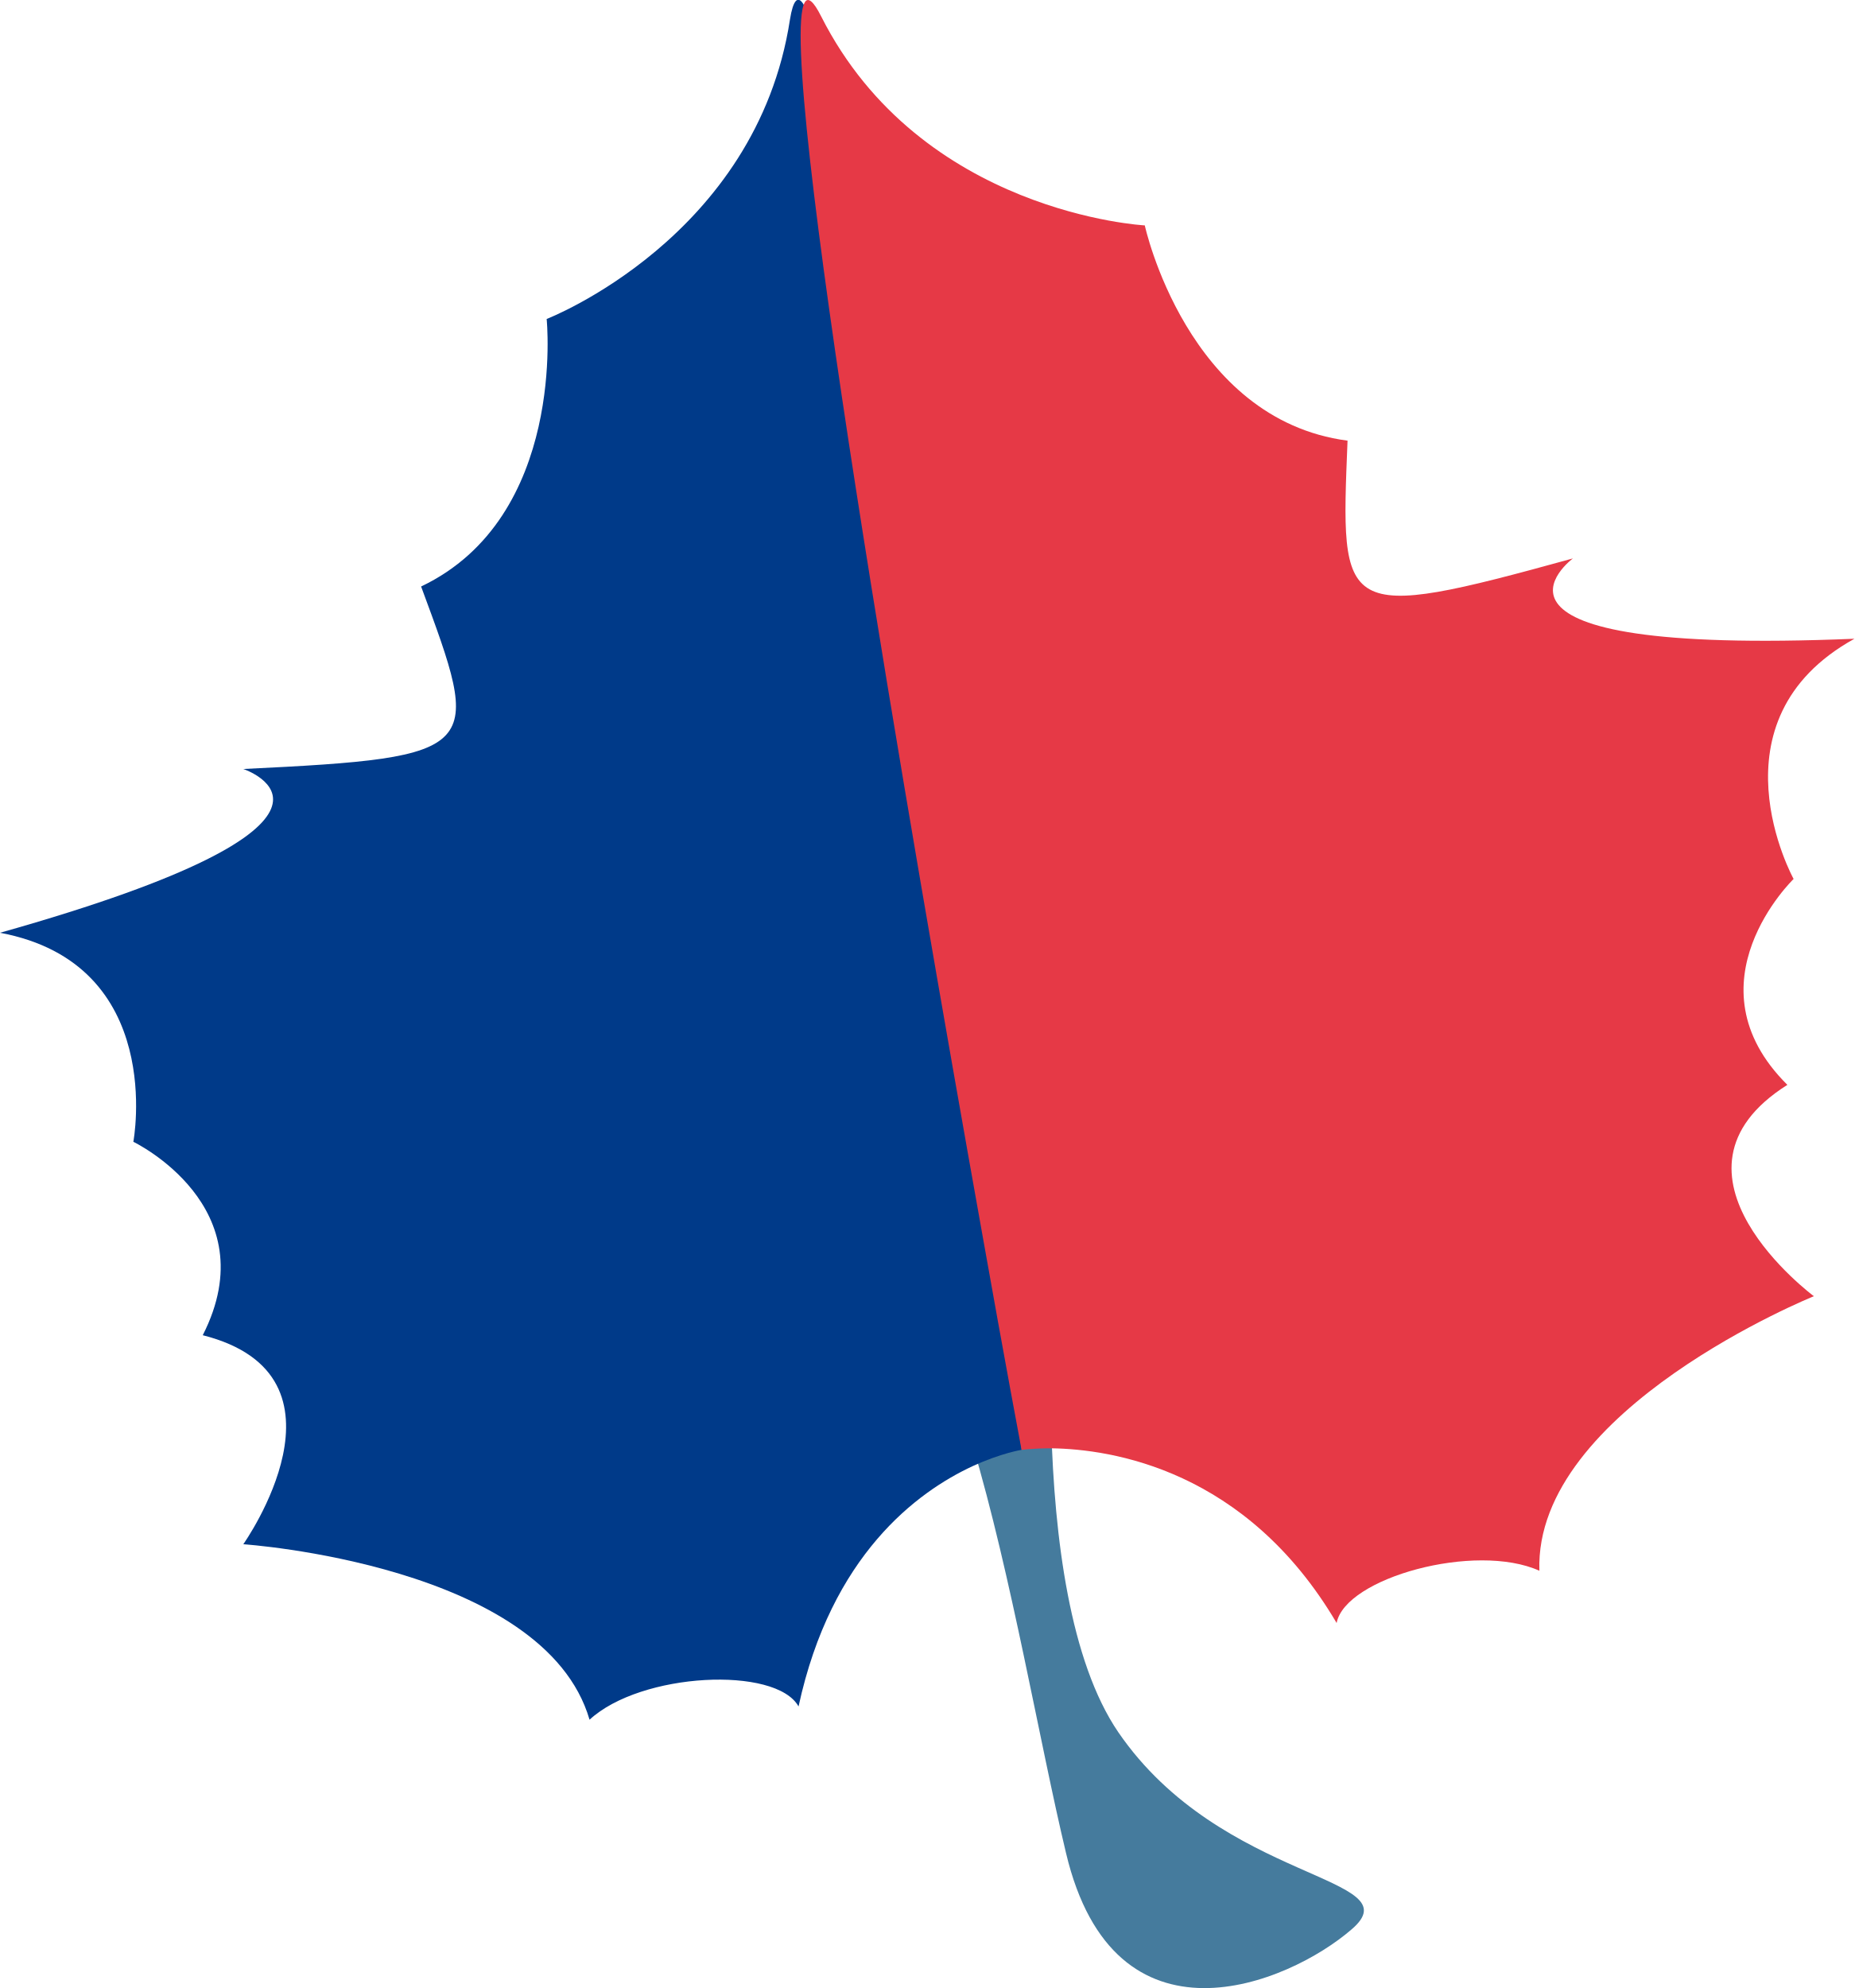
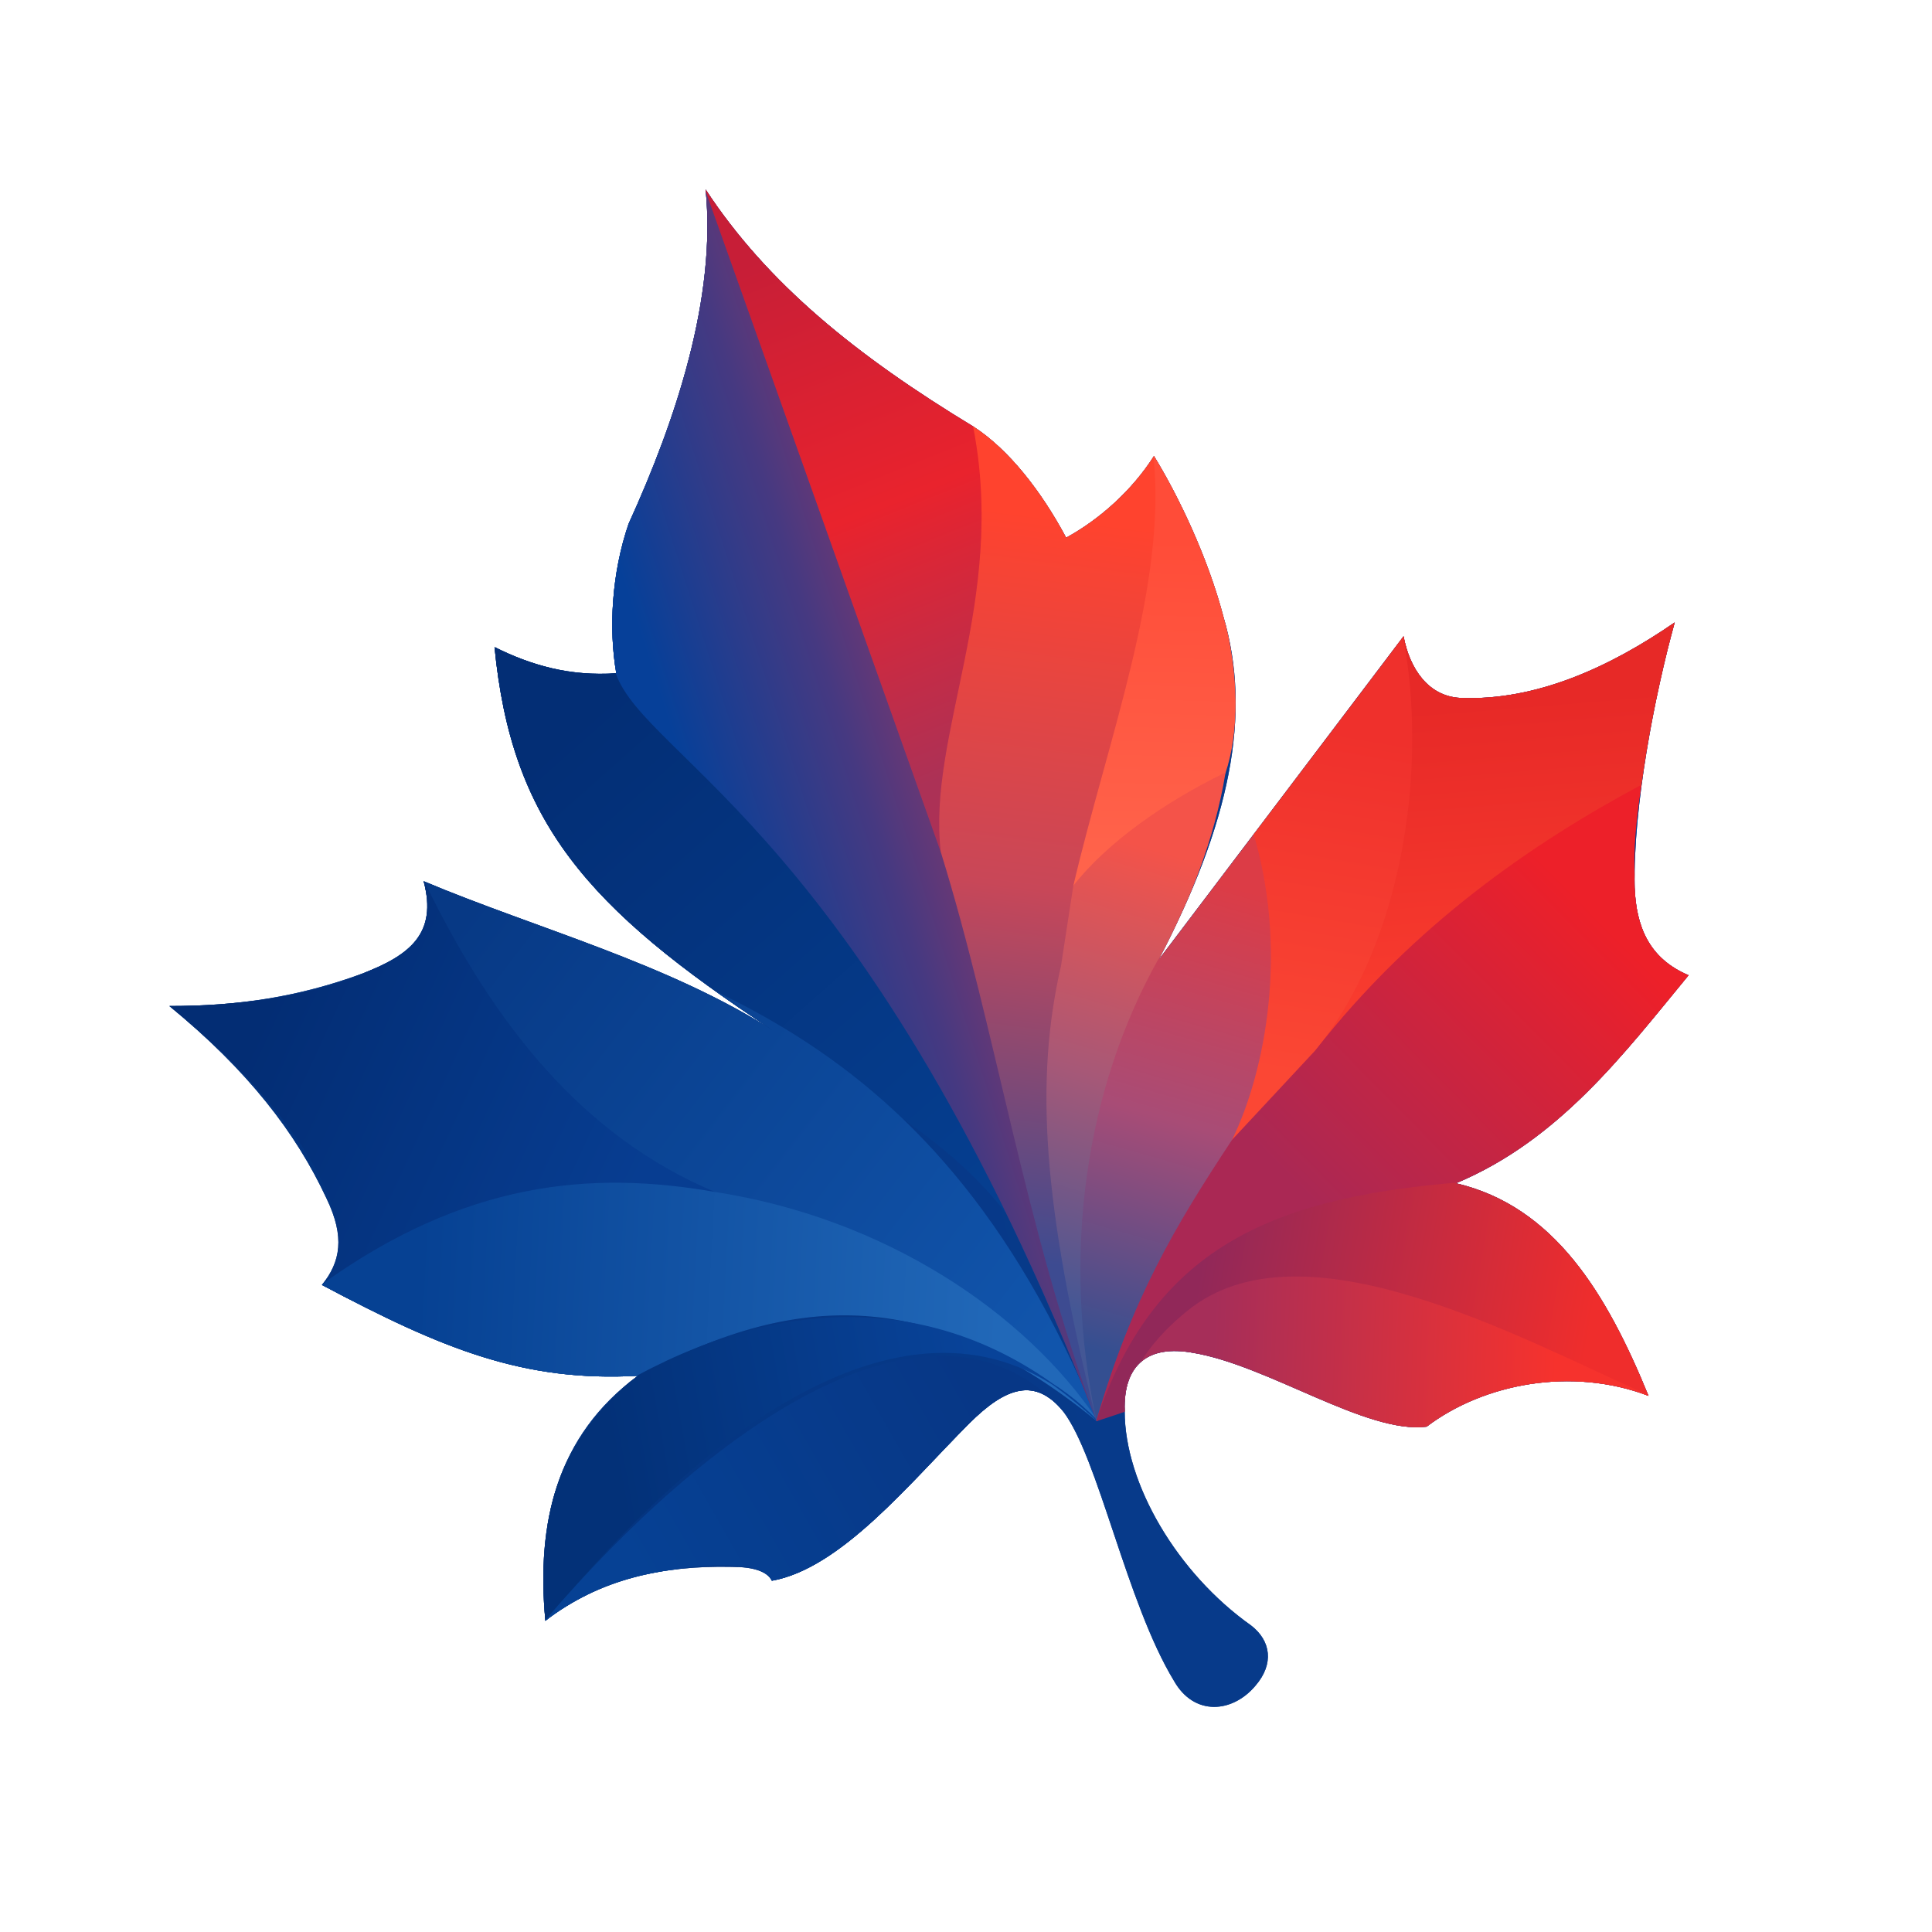
- <svg xmlns="http://www.w3.org/2000/svg" version="1.1" viewBox="0 0 237.8 254.9" xml:space="preserve">
-   <style type="text/css">
- 	.st0{fill:#003A89;}
- 	.st1{fill:#457B9D;}
- 	.st2{fill:#E63946;}
- </style>
-   <g transform="translate(-223.2,-622.6)">
-     <g id="_x35_" transform="matrix(-1,0,0,1,64,0)">
-       <path class="st1" d="M-283.9,807.8c-5,16.8-8.6,38.2-12,52.4c-6.2,26.1-28.5,16.8-36.6,9.8c-8.1-6.9,16.6-5.9,29.9-25.3    c6.2-9.1,8.2-24.9,8.6-39.2c2.4,0,3.8,0.2,3.8,0.2S-287.6,806.1-283.9,807.8z" />
-       <path class="st0" d="M-176.3,769c0,0-17.3,8.3-8.9,24.8c-20.5,5.2-5.2,26.8-5.2,26.8s-38.6,2.6-44.4,22.5    c-6.6-6.1-23.9-6.9-26.8-1.7c-4.2-19.4-15.2-27.5-22.3-30.8c-3.7-1.7-6.3-2.1-6.3-2.1s1.4-11.4,3.5-28.5    c6.3-49.9,19.2-148.8,24.5-156.9c0.7-1.1,1.3-0.5,1.7,2c4.3,28,31.2,38.4,31.2,38.4s-2.6,25.4,16.1,34.3    c-7.8,21.1-8.3,21.9,22.8,23.4c0,0-19.9,6.6,31.2,21C-180.6,746.2-176.3,769-176.3,769z" />
-       <path class="st2" d="M-285.1,780.5c-3,16.9-5.1,28-5.1,28s-1.4-0.2-3.8-0.2c-7.7,0.1-25,2.7-36.6,22.4c-1.1-5.8-17.8-10.4-26-6.7    c0.7-20.7-35.2-35.2-35.2-35.2s21.3-15.8,3.4-27.1c13.1-13-0.8-26.4-0.8-26.4s11.2-20.3-7.8-30.8c53,2.2,36.1-10.3,36.1-10.3    c30.1,8.3,29.8,7.3,28.9-15.1c20.6-2.7,26-27.6,26-27.6s28.7-1.5,41.5-26.8c1-2,1.7-2.5,2.1-1.8    C-258.6,629.3-276.1,730.2-285.1,780.5z" />
-     </g>
+ <svg xmlns="http://www.w3.org/2000/svg" width="1254" height="1254" viewBox="0 0 1254 1254" role="img" aria-labelledby="wt-title">
+   <defs>
+     <path id="wt-leaf" d="M458 123 C465 193 439 272 408 340 C397 372 395 408 400 437 C370 439 345 432 321 420 C332 533 380 589 502 669 C433 625 349 603 275 572 C284 606 266 620 235 632 C194 647 155 653 110 653 C161 695 192 735 212 778 C224 803 221 819 209 834 C288 876 340 897 414 893 C361 932 348 989 354 1052 C389 1025 430 1016 475 1017 C489 1017 498 1020 501 1026 C546 1018 591 962 629 924 C653 900 672 894 690 916 C713 946 731 1040 762 1091 C775 1114 800 1112 815 1094 C827 1080 825 1065 812 1055 C764 1021 730 963 730 916 C729 885 746 873 774 878 C823 886 887 931 926 926 C963 898 1020 887 1070 906 C1043 840 1009 783 945 768 C1012 740 1054 684 1096 633 C1070 622 1062 601 1061 576 C1060 523 1074 451 1087 404 C1045 433 997 455 948 453 C927 452 915 434 911 413 L752 623 C798 535 813 464 794 400 C784 362 765 322 749 296 C735 318 714 337 692 349 C676 319 655 292 632 277 C556 231 498 184 458 123 Z" />
+     <clipPath id="wt-clip">
+       <use href="#wt-leaf" />
+     </clipPath>
+     <linearGradient id="wt-base" gradientUnits="userSpaceOnUse" x1="270" y1="730" x2="1020" y2="540">
+       <stop offset="0" stop-color="#04347f" />
+       <stop offset="0.5" stop-color="#073a8a" />
+       <stop offset="1" stop-color="#073a8a" />
+     </linearGradient>
+     <linearGradient id="wt-left-upper" gradientUnits="userSpaceOnUse" x1="354" y1="486" x2="668" y2="841">
+       <stop offset="0" stop-color="#032e75" />
+       <stop offset="1" stop-color="#064194" />
+     </linearGradient>
+     <linearGradient id="wt-left-mid" gradientUnits="userSpaceOnUse" x1="297" y1="600" x2="669" y2="887">
+       <stop offset="0" stop-color="#073985" />
+       <stop offset="1" stop-color="#1155ac" />
+     </linearGradient>
+     <linearGradient id="wt-left-outer" gradientUnits="userSpaceOnUse" x1="161" y1="681" x2="402" y2="793">
+       <stop offset="0" stop-color="#032d74" />
+       <stop offset="1" stop-color="#073d91" />
+     </linearGradient>
+     <linearGradient id="wt-left-fan" gradientUnits="userSpaceOnUse" x1="271" y1="827" x2="650" y2="847">
+       <stop offset="0" stop-color="#064193" />
+       <stop offset="1" stop-color="#2168b8" />
+     </linearGradient>
+     <linearGradient id="wt-lower-blue" gradientUnits="userSpaceOnUse" x1="396" y1="935" x2="635" y2="892">
+       <stop offset="0" stop-color="#033178" />
+       <stop offset="1" stop-color="#084399" />
+     </linearGradient>
+     <linearGradient id="wt-lower-blue-tip" gradientUnits="userSpaceOnUse" x1="423" y1="1038" x2="641" y2="914">
+       <stop offset="0" stop-color="#064194" />
+       <stop offset="1" stop-color="#073786" />
+     </linearGradient>
+     <linearGradient id="wt-crown-left" gradientUnits="userSpaceOnUse" x1="423" y1="435" x2="627" y2="370">
+       <stop offset="0" stop-color="#064099" />
+       <stop offset="0.5" stop-color="#463981" />
+       <stop offset="1" stop-color="#a33660" />
+     </linearGradient>
+     <linearGradient id="wt-crown-red" gradientUnits="userSpaceOnUse" x1="489" y1="170" x2="622" y2="501">
+       <stop offset="0" stop-color="#c71e37" />
+       <stop offset="0.5" stop-color="#e9232d" />
+       <stop offset="1" stop-color="#ac3156" />
+     </linearGradient>
+     <linearGradient id="wt-crown-middle" gradientUnits="userSpaceOnUse" x1="713" y1="339" x2="652" y2="817">
+       <stop offset="0" stop-color="#ff432e" />
+       <stop offset="0.5" stop-color="#c84758" />
+       <stop offset="1" stop-color="#3d4b91" />
+     </linearGradient>
+     <linearGradient id="wt-crown-edge" gradientUnits="userSpaceOnUse" x1="764" y1="350" x2="758" y2="559">
+       <stop offset="0" stop-color="#ff4c38" />
+       <stop offset="1" stop-color="#ff634b" />
+     </linearGradient>
+     <linearGradient id="wt-crown-low" gradientUnits="userSpaceOnUse" x1="776" y1="559" x2="692" y2="849">
+       <stop offset="0" stop-color="#f45349" />
+       <stop offset="0.5" stop-color="#a75877" />
+       <stop offset="1" stop-color="#445795" />
+     </linearGradient>
+     <linearGradient id="wt-right-inner" gradientUnits="userSpaceOnUse" x1="806" y1="577" x2="720" y2="879">
+       <stop offset="0" stop-color="#dc3c46" />
+       <stop offset="0.5" stop-color="#a84c76" />
+       <stop offset="1" stop-color="#344f91" />
+     </linearGradient>
+     <linearGradient id="wt-right-middle" gradientUnits="userSpaceOnUse" x1="881" y1="475" x2="843" y2="699">
+       <stop offset="0" stop-color="#ef302c" />
+       <stop offset="1" stop-color="#fb4734" />
+     </linearGradient>
+     <linearGradient id="wt-right-top" gradientUnits="userSpaceOnUse" x1="965" y1="456" x2="980" y2="641">
+       <stop offset="0" stop-color="#e72927" />
+       <stop offset="1" stop-color="#f83b2e" />
+     </linearGradient>
+     <linearGradient id="wt-right-outer" gradientUnits="userSpaceOnUse" x1="862" y1="790" x2="1048" y2="606">
+       <stop offset="0" stop-color="#aa2854" />
+       <stop offset="1" stop-color="#ed2029" />
+     </linearGradient>
+     <linearGradient id="wt-lower-red" gradientUnits="userSpaceOnUse" x1="780" y1="819" x2="1032" y2="863">
+       <stop offset="0" stop-color="#912859" />
+       <stop offset="1" stop-color="#ef2d2c" />
+     </linearGradient>
+     <linearGradient id="wt-lower-red-fan" gradientUnits="userSpaceOnUse" x1="787" y1="882" x2="1010" y2="891">
+       <stop offset="0" stop-color="#a62e59" />
+       <stop offset="1" stop-color="#f6322d" />
+     </linearGradient>
+   </defs>
+   <g clip-path="url(#wt-clip)">
+     <path d="M458 123 C465 193 439 272 408 340 C397 372 395 408 400 437 C370 439 345 432 321 420 C332 533 380 589 502 669 C433 625 349 603 275 572 C284 606 266 620 235 632 C194 647 155 653 110 653 C161 695 192 735 212 778 C224 803 221 819 209 834 C288 876 340 897 414 893 C361 932 348 989 354 1052 C389 1025 430 1016 475 1017 C489 1017 498 1020 501 1026 C546 1018 591 962 629 924 C653 900 672 894 690 916 C713 946 731 1040 762 1091 C775 1114 800 1112 815 1094 C827 1080 825 1065 812 1055 C764 1021 730 963 730 916 C729 885 746 873 774 878 C823 886 887 931 926 926 C963 898 1020 887 1070 906 C1043 840 1009 783 945 768 C1012 740 1054 684 1096 633 C1070 622 1062 601 1061 576 C1060 523 1074 451 1087 404 C1045 433 997 455 948 453 C927 452 915 434 911 413 L752 623 C798 535 813 464 794 400 C784 362 765 322 749 296 C735 318 714 337 692 349 C676 319 655 292 632 277 C556 231 498 184 458 123 Z" fill="url(#wt-base)" stroke="url(#wt-base)" stroke-width="0.7" stroke-linejoin="round" />
+     <path d="M321 420 Q364 441 400 437 C420 493 563 541 712 922 C676 759 593 735 502 669 C380 589 332 533 321 420Z" fill="url(#wt-left-upper)" stroke="url(#wt-left-upper)" stroke-width="0.7" stroke-linejoin="round" />
+     <path d="M275 572 C430 632 602 653 712 922 C632 826 576 800 464 774 C378 738 320 665 275 572Z" fill="url(#wt-left-mid)" stroke="url(#wt-left-mid)" stroke-width="0.7" stroke-linejoin="round" />
+     <path d="M110 653 C185 654 291 633 275 572 C320 665 378 738 464 774 C372 760 294 790 231 845 L209 834 C248 796 179 707 110 653Z" fill="url(#wt-left-outer)" stroke="url(#wt-left-outer)" stroke-width="0.7" stroke-linejoin="round" />
+     <path d="M209 834 C302 767 384 760 464 774 C574 791 665 852 712 922 C611 840 524 833 414 893 C340 897 288 876 209 834Z" fill="url(#wt-left-fan)" stroke="url(#wt-left-fan)" stroke-width="0.7" stroke-linejoin="round" />
+     <path d="M354 1052 C346 982 366 932 414 893 C514 839 622 838 712 922 C610 818 468 912 354 1052Z" fill="url(#wt-lower-blue)" stroke="url(#wt-lower-blue)" stroke-width="0.7" stroke-linejoin="round" />
+     <path d="M354 1052 C460 928 605 823 690 916 C672 894 653 900 629 924 C591 962 546 1018 501 1026 C496 1006 399 1015 354 1052Z" fill="url(#wt-lower-blue-tip)" stroke="url(#wt-lower-blue-tip)" stroke-width="0.7" stroke-linejoin="round" />
+     <path d="M458 123 C465 193 439 272 408 340 C397 372 395 408 400 437 C420 493 563 541 712 922 C672 789 646 675 611 553Z" fill="url(#wt-crown-left)" stroke="url(#wt-crown-left)" stroke-width="0.7" stroke-linejoin="round" />
+     <path d="M458 123 C498 184 556 231 632 277 C654 390 610 462 611 553Z" fill="url(#wt-crown-red)" stroke="url(#wt-crown-red)" stroke-width="0.7" stroke-linejoin="round" />
+     <path d="M632 277 C655 292 676 319 692 349 C714 337 735 318 749 296 C761 398 707 519 689 627 C672 701 677 782 712 922 C665 795 647 669 611 553 C602 477 654 390 632 277Z" fill="url(#wt-crown-middle)" stroke="url(#wt-crown-middle)" stroke-width="0.7" stroke-linejoin="round" />
+     <path d="M749 296 C765 322 784 362 794 400 C804 439 804 475 795 502 C756 521 719 547 697 575 C719 481 758 380 749 296Z" fill="url(#wt-crown-edge)" stroke="url(#wt-crown-edge)" stroke-width="0.7" stroke-linejoin="round" />
+     <path d="M795 502 C788 545 771 587 752 623 C705 707 689 814 712 922 C677 782 672 701 689 627 L697 575 C719 547 756 521 795 502Z" fill="url(#wt-crown-low)" stroke="url(#wt-crown-low)" stroke-width="0.7" stroke-linejoin="round" />
+     <path d="M752 623 L813 538 C837 615 822 695 800 740 C763 796 735 843 712 922 C689 814 705 707 752 623Z" fill="url(#wt-right-inner)" stroke="url(#wt-right-inner)" stroke-width="0.7" stroke-linejoin="round" />
+     <path d="M813 538 L911 413 C927 496 912 611 854 682 L800 740 C822 695 837 615 813 538Z" fill="url(#wt-right-middle)" stroke="url(#wt-right-middle)" stroke-width="0.7" stroke-linejoin="round" />
+     <path d="M911 413 C915 434 927 452 948 453 C997 455 1045 433 1087 404 C1078 438 1070 474 1065 510 C996 547 918 600 854 682 C912 611 927 496 911 413Z" fill="url(#wt-right-top)" stroke="url(#wt-right-top)" stroke-width="0.7" stroke-linejoin="round" />
+     <path d="M1065 510 C1060 543 1060 559 1061 576 C1062 601 1070 622 1096 633 C1054 684 1012 740 945 768 C825 778 749 811 712 922 C735 843 763 796 800 740 L854 682 C918 600 996 547 1065 510Z" fill="url(#wt-right-outer)" stroke="url(#wt-right-outer)" stroke-width="0.7" stroke-linejoin="round" />
+     <path d="M945 768 C1009 783 1043 840 1070 906 C985 868 845 791 771 851 C750 868 732 890 730 916 L712 922 C749 811 825 778 945 768Z" fill="url(#wt-lower-red)" stroke="url(#wt-lower-red)" stroke-width="0.7" stroke-linejoin="round" />
+     <path d="M730 916 C732 890 750 868 771 851 C845 791 985 868 1070 906 C1020 887 963 898 926 926 C887 931 823 886 774 878 C746 873 729 885 730 916Z" fill="url(#wt-lower-red-fan)" stroke="url(#wt-lower-red-fan)" stroke-width="0.7" stroke-linejoin="round" />
  </g>
</svg>
